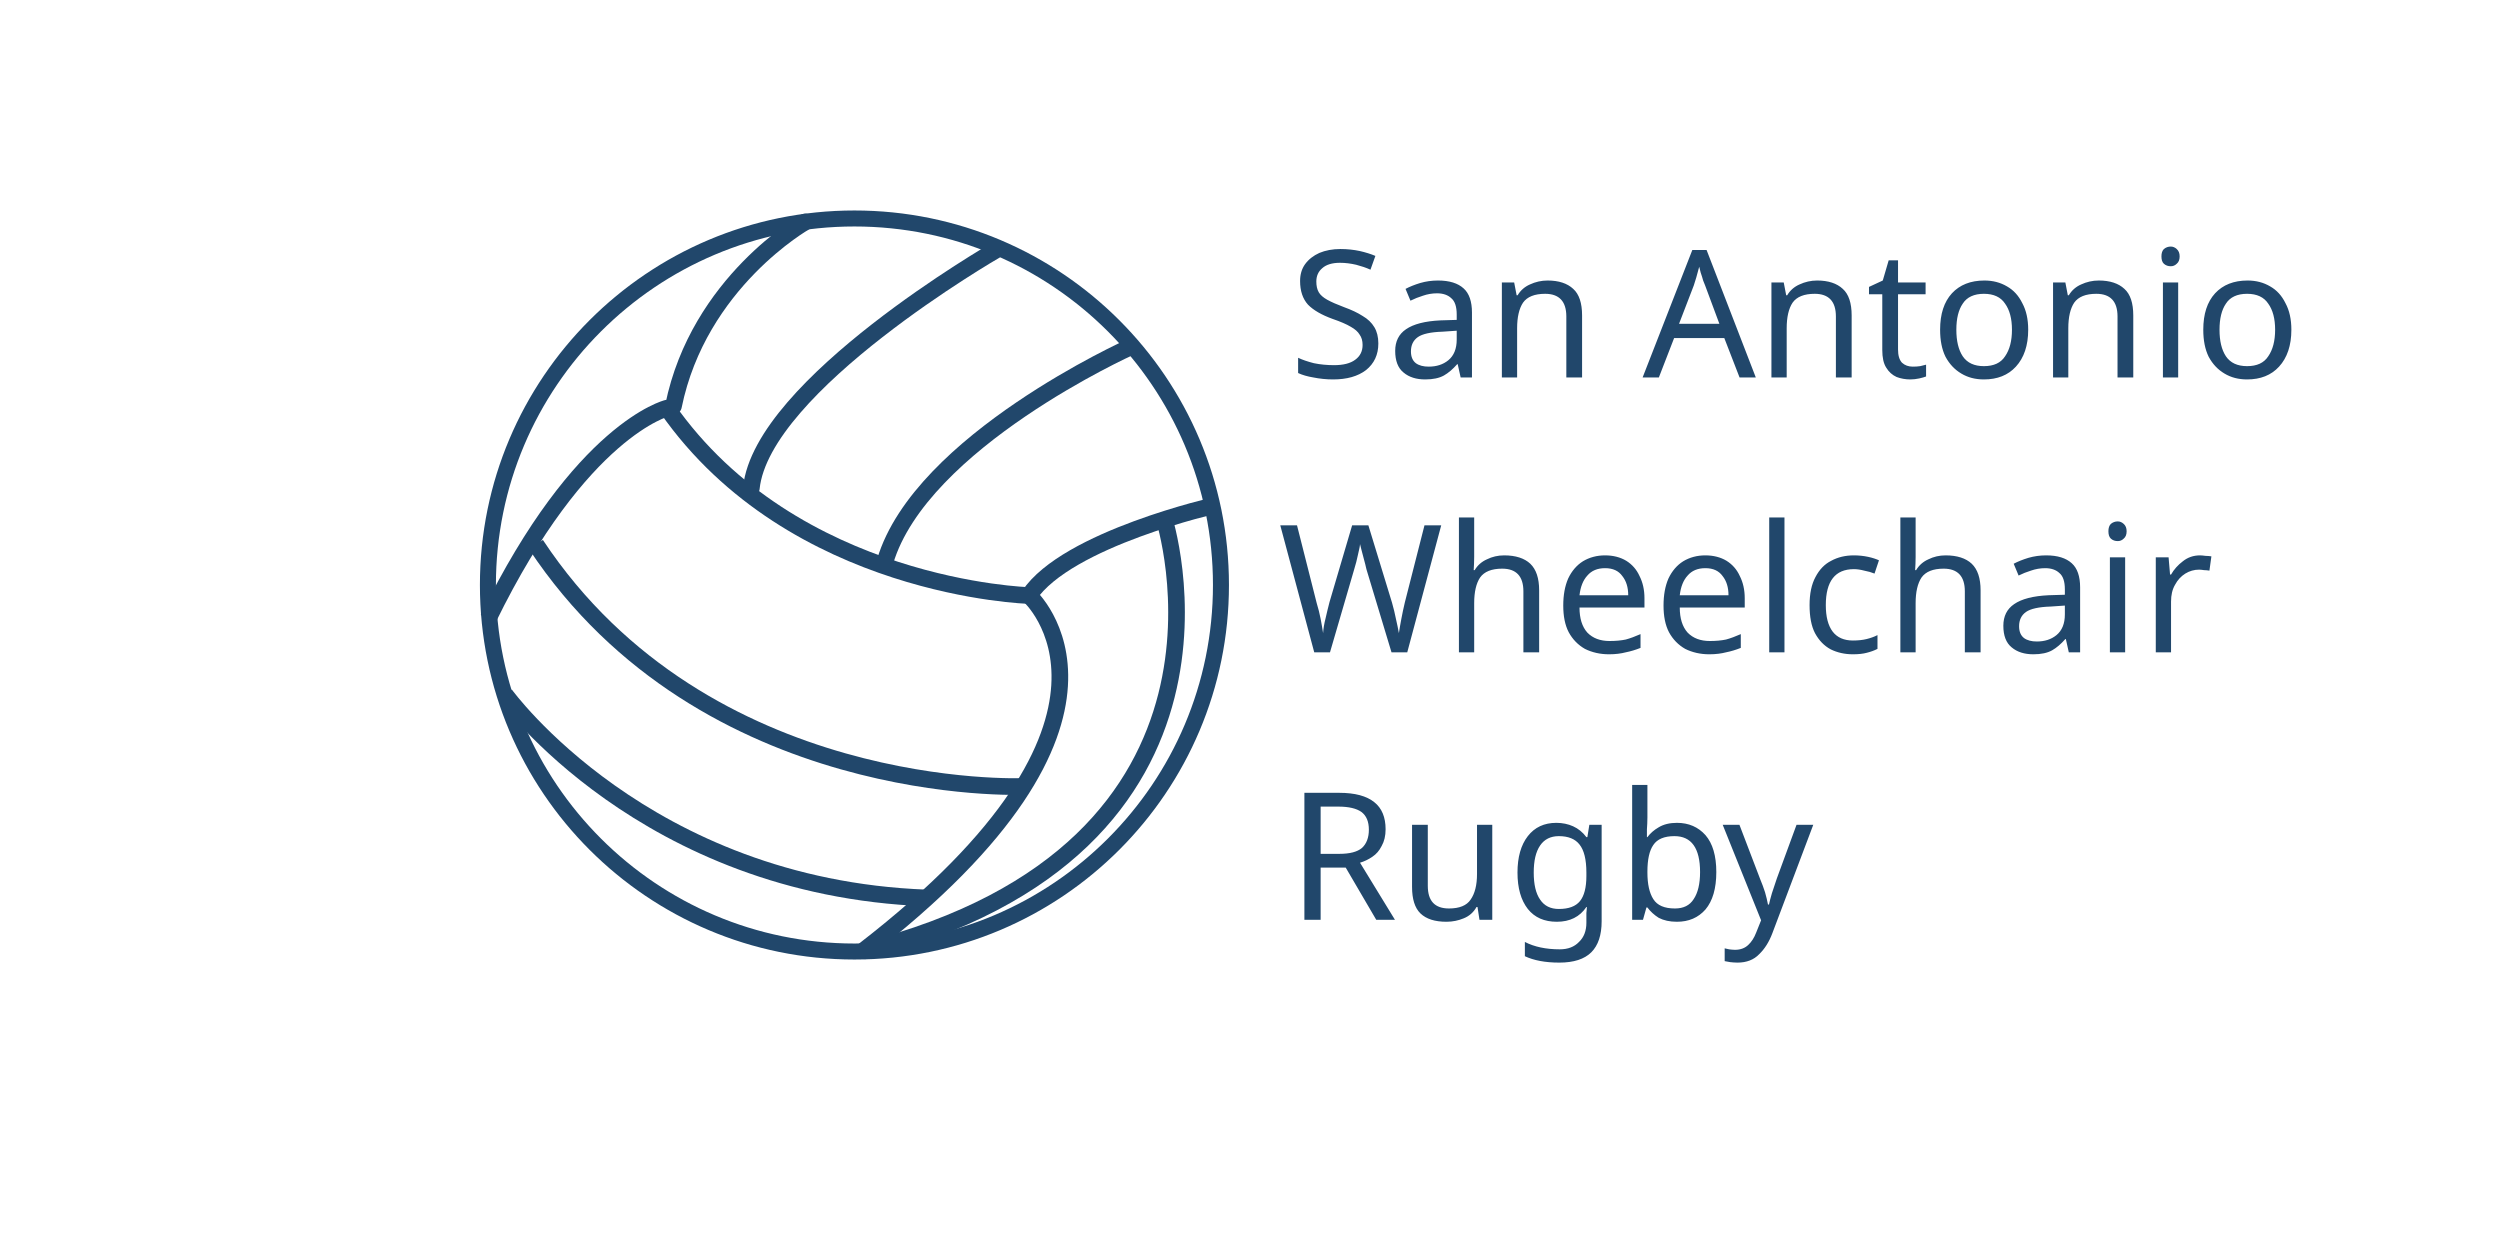
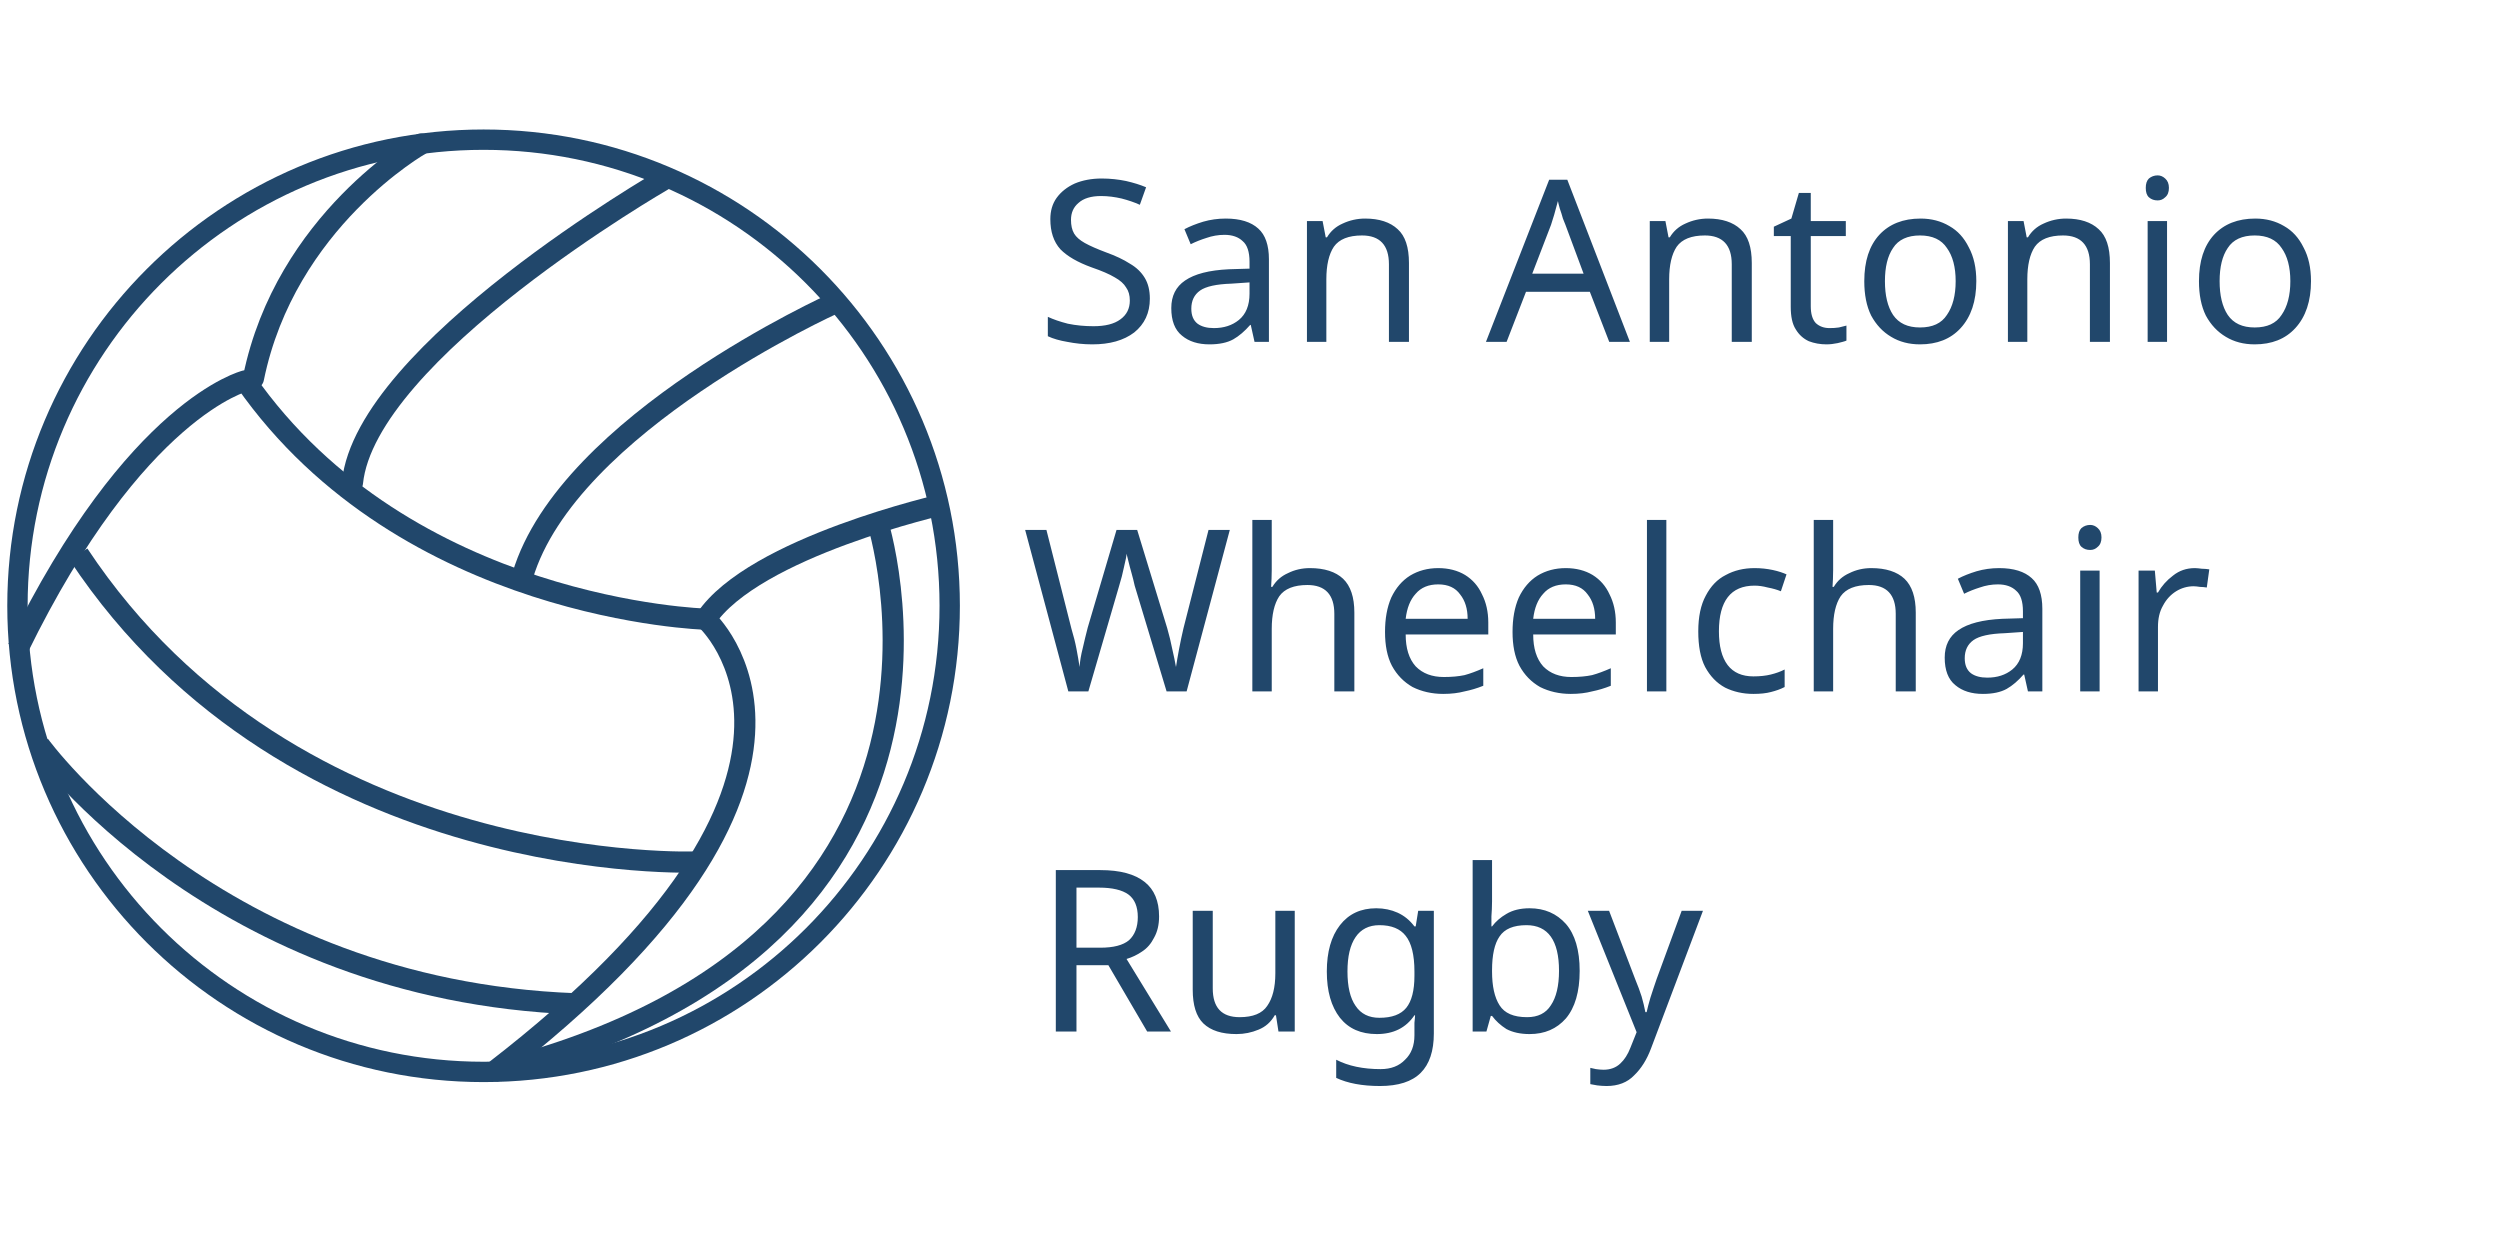
<svg xmlns="http://www.w3.org/2000/svg" width="300" height="150" viewBox="0 0 79.374 39.687" version="1.1" id="svg8">
  <defs id="defs2" />
  <g id="layer1" transform="translate(0,-257.3125)">
-     <text xml:space="preserve" style="font-style:normal;font-variant:normal;font-weight:normal;font-stretch:normal;font-size:4.939px;line-height:1.25;font-family:Ubuntu;-inkscape-font-specification:Ubuntu;letter-spacing:0px;word-spacing:0px;fill:#21476b;fill-opacity:1;stroke:none;stroke-width:0.265;stroke-opacity:1" x="40.585" y="278.024" id="text821">
-       <tspan x="40.585" y="278.024" style="font-style:normal;font-variant:normal;font-weight:normal;font-stretch:normal;font-size:5.644px;font-family:'Zombie Carshel';-inkscape-font-specification:'Zombie Carshel';fill:#21476b;fill-opacity:1;stroke:none;stroke-width:0.265;stroke-opacity:1" id="tspan831">Wheelchair</tspan>
-     </text>
    <text xml:space="preserve" style="font-style:normal;font-variant:normal;font-weight:normal;font-stretch:normal;font-size:4.939px;line-height:1.25;font-family:Ubuntu;-inkscape-font-specification:Ubuntu;letter-spacing:0px;word-spacing:0px;fill:#000000;fill-opacity:1;stroke:none;stroke-width:0.265" x="66.335" y="279.991" id="text827">
      <tspan id="tspan825" x="66.335" y="284.597" style="stroke-width:0.265" />
      <tspan x="66.335" y="290.77" style="stroke-width:0.265" id="tspan829" />
    </text>
-     <text xml:space="preserve" style="font-style:normal;font-variant:normal;font-weight:normal;font-stretch:normal;font-size:4.939px;line-height:1.25;font-family:Ubuntu;-inkscape-font-specification:Ubuntu;letter-spacing:0px;word-spacing:0px;fill:#21476b;fill-opacity:1;stroke:none;stroke-width:0.265;stroke-opacity:1" x="40.867" y="286.519" id="text4536">
-       <tspan id="tspan4534" x="40.867" y="286.519" style="font-style:normal;font-variant:normal;font-weight:normal;font-stretch:normal;font-size:5.644px;font-family:'Zombie Carshel';-inkscape-font-specification:'Zombie Carshel';fill:#21476b;fill-opacity:1;stroke:none;stroke-width:0.265;stroke-opacity:1">Rugby</tspan>
-     </text>
-     <text xml:space="preserve" style="font-style:normal;font-variant:normal;font-weight:normal;font-stretch:normal;font-size:4.939px;line-height:1.25;font-family:Ubuntu;-inkscape-font-specification:Ubuntu;letter-spacing:0px;word-spacing:0px;fill:#21476b;fill-opacity:1;stroke:none;stroke-width:0.265;stroke-opacity:1" x="40.935" y="269.295" id="text817">
-       <tspan id="tspan815" x="40.935" y="269.295" style="font-style:normal;font-variant:normal;font-weight:normal;font-stretch:normal;font-size:5.644px;font-family:'Zombie Carshel';-inkscape-font-specification:'Zombie Carshel';fill:#21476b;fill-opacity:1;stroke:none;stroke-width:0.265;stroke-opacity:1">San Antonio</tspan>
-     </text>
-     <g id="g890" style="fill:none;stroke:#21476b;stroke-opacity:1">
-       <g style="fill:none;stroke:#21476b;stroke-opacity:1" id="g875">
-         <path style="fill:none;stroke:#21476b;stroke-width:0.529;stroke-linecap:round;stroke-linejoin:round;stroke-miterlimit:4;stroke-dasharray:none;stroke-opacity:1" d="m 25.566,264.36 c 0,0 -3.383,1.904 -4.184,5.847" id="path845" />
-         <path style="fill:none;stroke:#21476b;stroke-width:0.529;stroke-linecap:round;stroke-linejoin:round;stroke-miterlimit:4;stroke-dasharray:none;stroke-opacity:1" d="m 31.605,265.262 c 0,0 -7.417,4.276 -7.751,7.55" id="path847" />
-         <path style="fill:none;stroke:#21476b;stroke-width:0.529;stroke-linecap:butt;stroke-linejoin:round;stroke-miterlimit:4;stroke-dasharray:none;stroke-opacity:1" d="m 35.881,268.335 c 0,0 -6.643,2.991 -7.778,6.8" id="path849" />
-         <path style="fill:none;stroke:#21476b;stroke-width:0.529;stroke-linecap:butt;stroke-linejoin:round;stroke-miterlimit:4;stroke-dasharray:none;stroke-opacity:1" d="m 38.62,273.347 c 0,0 -4.744,1.069 -5.947,2.873 0,0 4.343,3.875 -5.279,11.292" id="path851" />
-         <path style="fill:none;stroke:#21476b;stroke-width:0.529;stroke-linecap:butt;stroke-linejoin:round;stroke-miterlimit:4;stroke-dasharray:none;stroke-opacity:1" d="m 36.95,273.748 c 0,0 3.408,10.49 -9.555,13.764" id="path853" />
-         <path style="fill:none;stroke:#21476b;stroke-width:0.529;stroke-linecap:butt;stroke-linejoin:round;stroke-miterlimit:4;stroke-dasharray:none;stroke-opacity:1" d="m 32.485,282.282 c 0,0 -10.095,0.43 -15.469,-7.68" id="path855" />
-         <path style="fill:none;stroke:#21476b;stroke-width:0.529;stroke-linecap:butt;stroke-linejoin:round;stroke-miterlimit:4;stroke-dasharray:none;stroke-opacity:1" d="m 32.674,276.22 c 0,0 -7.484,-0.202 -11.493,-5.949 0,0 -2.74,0.668 -5.679,6.682" id="path857" />
-         <path style="fill:none;stroke:#21476b;stroke-width:0.529;stroke-linecap:butt;stroke-linejoin:round;stroke-miterlimit:4;stroke-dasharray:none;stroke-opacity:1" d="m 16.036,279.36 c 0,0 4.422,6.128 13.376,6.462" id="path859" />
-         <path style="fill:none;stroke:#21476b;stroke-width:0.529;stroke-linecap:butt;stroke-linejoin:round;stroke-miterlimit:4;stroke-dasharray:none;stroke-opacity:1" d="m 15.702,276.888 v 0" id="path863" />
-         <circle r="11.637" cy="275.886" cx="27.128" id="path877" style="fill:none;stroke:#21476b;stroke-width:0.508;stroke-linecap:butt;stroke-linejoin:round;stroke-miterlimit:4;stroke-dasharray:none;stroke-opacity:1" />
+     <g id="g913" transform="matrix(1.271749,0,0,1.271749,-19.14657,-74.31165)">
+       <text id="text821" y="278.024" x="40.585" style="font-style:normal;font-variant:normal;font-weight:normal;font-stretch:normal;font-size:4.939px;line-height:1.25;font-family:Ubuntu;-inkscape-font-specification:Ubuntu;letter-spacing:0px;word-spacing:0px;fill:#21476b;fill-opacity:1;stroke:none;stroke-width:0.265;stroke-opacity:1" xml:space="preserve">
+         <tspan id="tspan831" style="font-style:normal;font-variant:normal;font-weight:normal;font-stretch:normal;font-size:5.644px;font-family:'Zombie Carshel';-inkscape-font-specification:'Zombie Carshel';fill:#21476b;fill-opacity:1;stroke:none;stroke-width:0.265;stroke-opacity:1" y="278.024" x="40.585">Wheelchair</tspan>
+       </text>
+       <text id="text4536" y="286.519" x="40.867" style="font-style:normal;font-variant:normal;font-weight:normal;font-stretch:normal;font-size:4.939px;line-height:1.25;font-family:Ubuntu;-inkscape-font-specification:Ubuntu;letter-spacing:0px;word-spacing:0px;fill:#21476b;fill-opacity:1;stroke:none;stroke-width:0.265;stroke-opacity:1" xml:space="preserve">
+         <tspan style="font-style:normal;font-variant:normal;font-weight:normal;font-stretch:normal;font-size:5.644px;font-family:'Zombie Carshel';-inkscape-font-specification:'Zombie Carshel';fill:#21476b;fill-opacity:1;stroke:none;stroke-width:0.265;stroke-opacity:1" y="286.519" x="40.867" id="tspan4534">Rugby</tspan>
+       </text>
+       <text id="text817" y="269.295" x="40.935" style="font-style:normal;font-variant:normal;font-weight:normal;font-stretch:normal;font-size:4.939px;line-height:1.25;font-family:Ubuntu;-inkscape-font-specification:Ubuntu;letter-spacing:0px;word-spacing:0px;fill:#21476b;fill-opacity:1;stroke:none;stroke-width:0.265;stroke-opacity:1" xml:space="preserve">
+         <tspan style="font-style:normal;font-variant:normal;font-weight:normal;font-stretch:normal;font-size:5.644px;font-family:'Zombie Carshel';-inkscape-font-specification:'Zombie Carshel';fill:#21476b;fill-opacity:1;stroke:none;stroke-width:0.265;stroke-opacity:1" y="269.295" x="40.935" id="tspan815">San Antonio</tspan>
+       </text>
+       <g style="fill:none;stroke:#21476b;stroke-opacity:1" id="g890">
+         <g id="g875" style="fill:none;stroke:#21476b;stroke-opacity:1">
+           <path id="path845" d="m 25.566,264.36 c 0,0 -3.383,1.904 -4.184,5.847" style="fill:none;stroke:#21476b;stroke-width:0.529;stroke-linecap:round;stroke-linejoin:round;stroke-miterlimit:4;stroke-dasharray:none;stroke-opacity:1" />
+           <path id="path847" d="m 31.605,265.262 c 0,0 -7.417,4.276 -7.751,7.55" style="fill:none;stroke:#21476b;stroke-width:0.529;stroke-linecap:round;stroke-linejoin:round;stroke-miterlimit:4;stroke-dasharray:none;stroke-opacity:1" />
+           <path id="path849" d="m 35.881,268.335 c 0,0 -6.643,2.991 -7.778,6.8" style="fill:none;stroke:#21476b;stroke-width:0.529;stroke-linecap:butt;stroke-linejoin:round;stroke-miterlimit:4;stroke-dasharray:none;stroke-opacity:1" />
+           <path id="path851" d="m 38.62,273.347 c 0,0 -4.744,1.069 -5.947,2.873 0,0 4.343,3.875 -5.279,11.292" style="fill:none;stroke:#21476b;stroke-width:0.529;stroke-linecap:butt;stroke-linejoin:round;stroke-miterlimit:4;stroke-dasharray:none;stroke-opacity:1" />
+           <path id="path853" d="m 36.95,273.748 c 0,0 3.408,10.49 -9.555,13.764" style="fill:none;stroke:#21476b;stroke-width:0.529;stroke-linecap:butt;stroke-linejoin:round;stroke-miterlimit:4;stroke-dasharray:none;stroke-opacity:1" />
+           <path id="path855" d="m 32.485,282.282 c 0,0 -10.095,0.43 -15.469,-7.68" style="fill:none;stroke:#21476b;stroke-width:0.529;stroke-linecap:butt;stroke-linejoin:round;stroke-miterlimit:4;stroke-dasharray:none;stroke-opacity:1" />
+           <path id="path857" d="m 32.674,276.22 c 0,0 -7.484,-0.202 -11.493,-5.949 0,0 -2.74,0.668 -5.679,6.682" style="fill:none;stroke:#21476b;stroke-width:0.529;stroke-linecap:butt;stroke-linejoin:round;stroke-miterlimit:4;stroke-dasharray:none;stroke-opacity:1" />
+           <path id="path859" d="m 16.036,279.36 c 0,0 4.422,6.128 13.376,6.462" style="fill:none;stroke:#21476b;stroke-width:0.529;stroke-linecap:butt;stroke-linejoin:round;stroke-miterlimit:4;stroke-dasharray:none;stroke-opacity:1" />
+           <path id="path863" d="m 15.702,276.888 v 0" style="fill:none;stroke:#21476b;stroke-width:0.529;stroke-linecap:butt;stroke-linejoin:round;stroke-miterlimit:4;stroke-dasharray:none;stroke-opacity:1" />
+           <circle style="fill:none;stroke:#21476b;stroke-width:0.508;stroke-linecap:butt;stroke-linejoin:round;stroke-miterlimit:4;stroke-dasharray:none;stroke-opacity:1" id="path877" cx="27.128" cy="275.886" r="11.637" />
+         </g>
      </g>
    </g>
  </g>
</svg>
